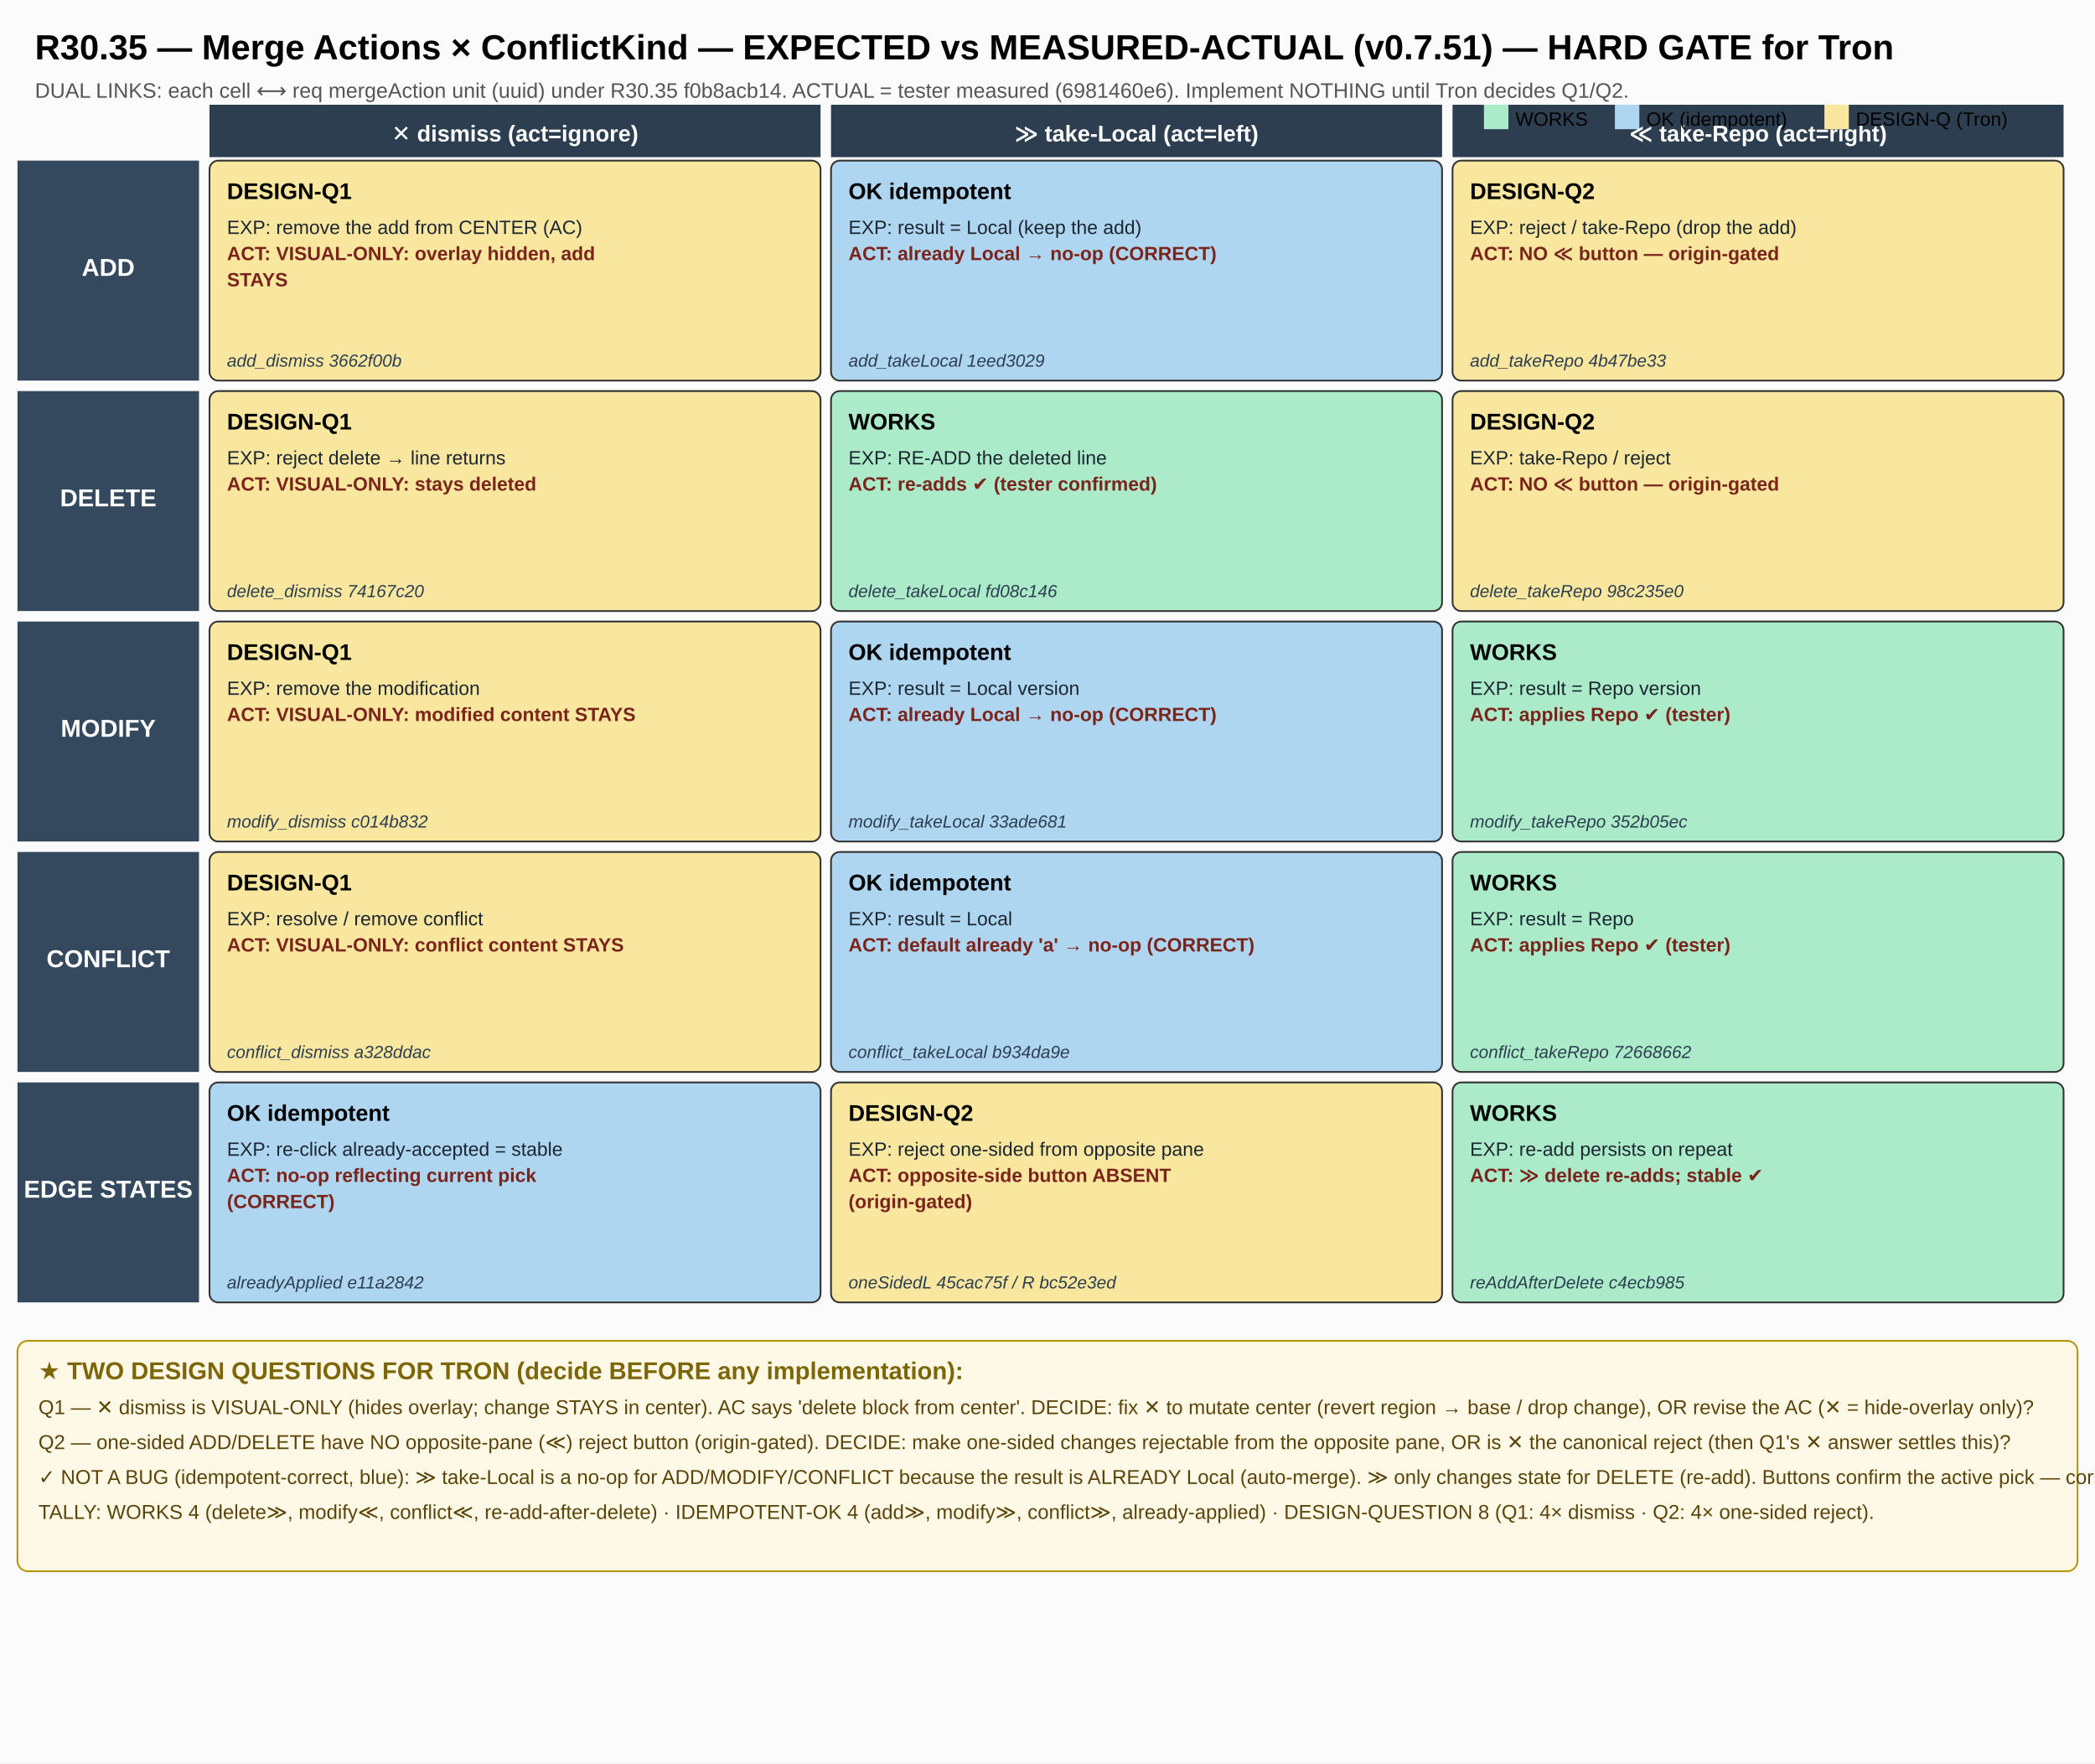
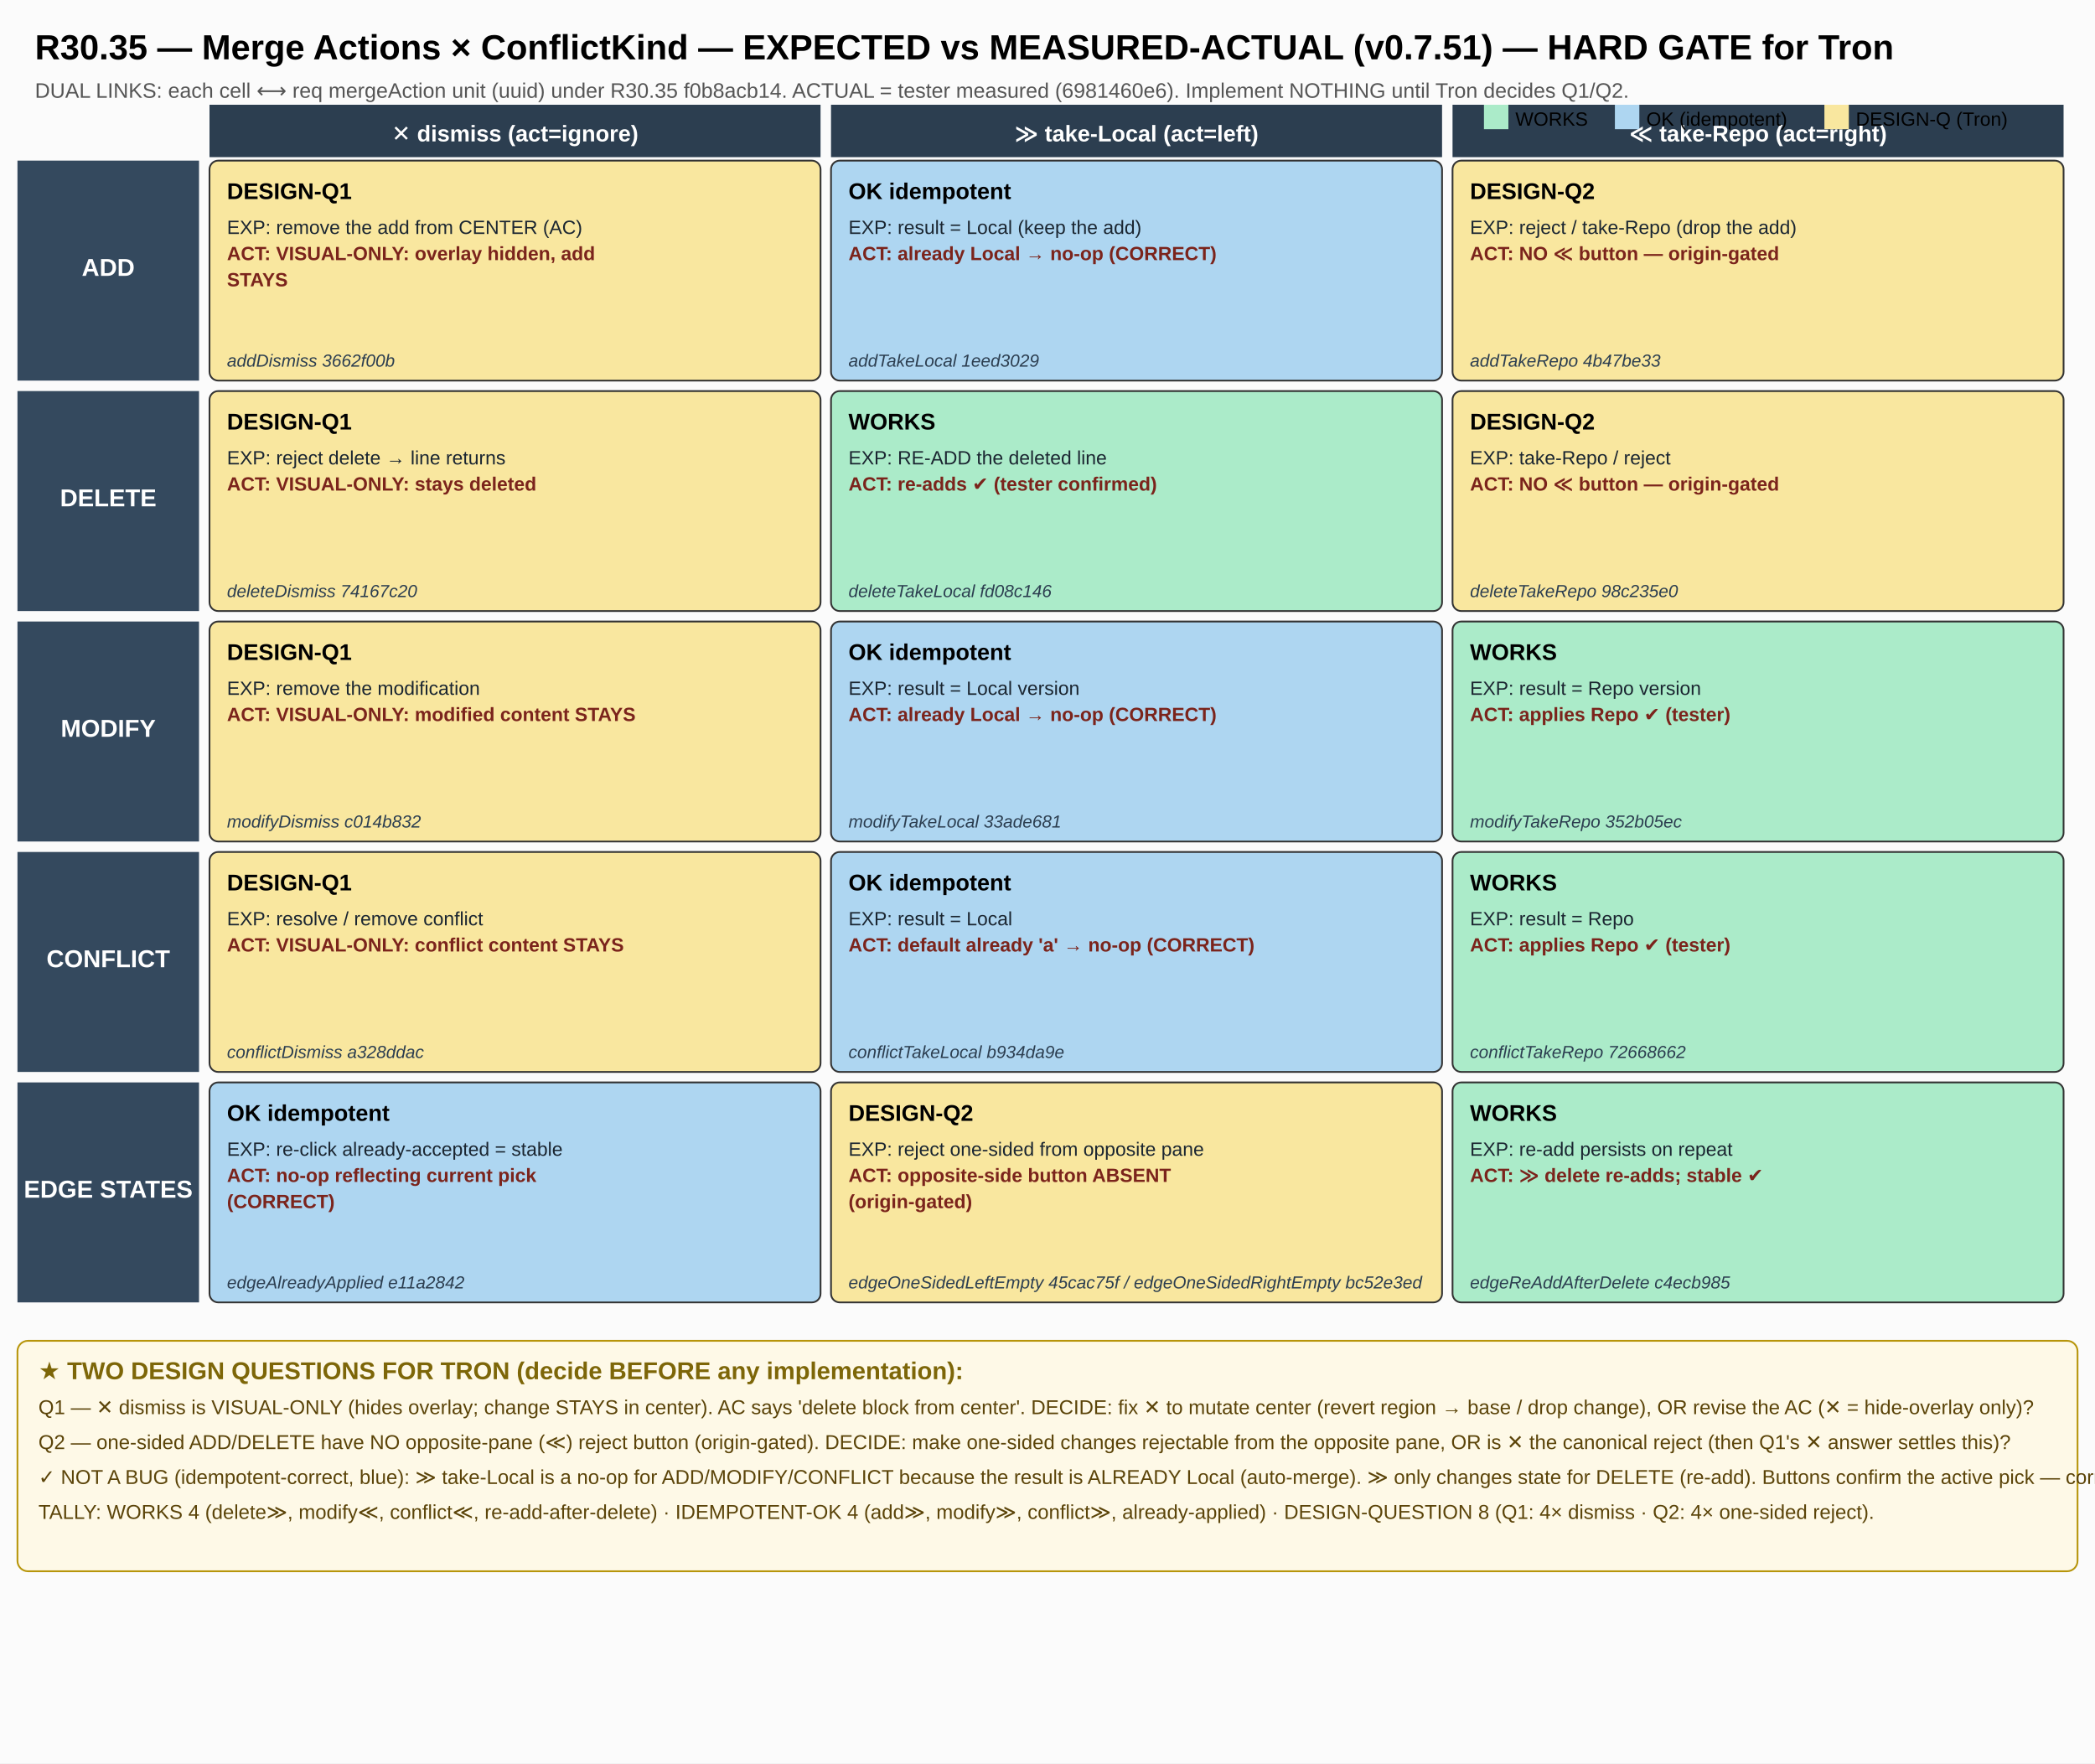
<svg xmlns="http://www.w3.org/2000/svg" width="1200" height="1010" font-family="Segoe UI,Arial,sans-serif">
  <rect width="1200" height="1010" fill="#fbfbfb" />
  <text x="20" y="34" font-size="20" font-weight="700">R30.35 — Merge Actions × ConflictKind — EXPECTED vs MEASURED-ACTUAL (v0.7.51) — HARD GATE for Tron</text>
  <text x="20" y="56" font-size="12" fill="#555">DUAL LINKS: each cell ⟷ req mergeAction unit (uuid) under R30.35 f0b8acb14. ACTUAL = tester measured (6981460e6). Implement NOTHING until Tron decides Q1/Q2.</text>
  <rect x="120" y="60" width="350" height="30" fill="#2c3e50" />
  <text x="295.0" y="81" font-size="13" fill="#fff" font-weight="700" text-anchor="middle">✕ dismiss (act=ignore)</text>
  <rect x="476" y="60" width="350" height="30" fill="#2c3e50" />
  <text x="651.0" y="81" font-size="13" fill="#fff" font-weight="700" text-anchor="middle">≫ take-Local (act=left)</text>
  <rect x="832" y="60" width="350" height="30" fill="#2c3e50" />
  <text x="1007.0" y="81" font-size="13" fill="#fff" font-weight="700" text-anchor="middle">≪ take-Repo (act=right)</text>
  <rect x="10" y="92" width="104" height="126" fill="#34495e" />
  <text x="62" y="158.0" font-size="14" fill="#fff" font-weight="700" text-anchor="middle">ADD</text>
  <rect x="120" y="92" width="350" height="126" fill="#f9e79f" stroke="#333" stroke-width="1" rx="5" />
  <text x="130" y="114" font-size="13" font-weight="800">DESIGN-Q1</text>
  <text x="130" y="134" font-size="11" fill="#1b2631">EXP: remove the add from CENTER (AC)</text>
  <text x="130" y="149" font-size="11" fill="#7b241c" font-weight="600">ACT: VISUAL-ONLY: overlay hidden, add</text>
  <text x="130" y="164" font-size="11" fill="#7b241c" font-weight="600">STAYS</text>
-   <text x="130" y="210" font-size="10" fill="#2c3e50" font-style="italic">add_dismiss 3662f00b</text>
+   <text x="130" y="210" font-size="10" fill="#2c3e50" font-style="italic">addDismiss 3662f00b</text>
  <rect x="476" y="92" width="350" height="126" fill="#aed6f1" stroke="#333" stroke-width="1" rx="5" />
  <text x="486" y="114" font-size="13" font-weight="800">OK idempotent</text>
  <text x="486" y="134" font-size="11" fill="#1b2631">EXP: result = Local (keep the add)</text>
  <text x="486" y="149" font-size="11" fill="#7b241c" font-weight="600">ACT: already Local → no-op (CORRECT)</text>
-   <text x="486" y="210" font-size="10" fill="#2c3e50" font-style="italic">add_takeLocal 1eed3029</text>
+   <text x="486" y="210" font-size="10" fill="#2c3e50" font-style="italic">addTakeLocal 1eed3029</text>
  <rect x="832" y="92" width="350" height="126" fill="#f9e79f" stroke="#333" stroke-width="1" rx="5" />
  <text x="842" y="114" font-size="13" font-weight="800">DESIGN-Q2</text>
  <text x="842" y="134" font-size="11" fill="#1b2631">EXP: reject / take-Repo (drop the add)</text>
  <text x="842" y="149" font-size="11" fill="#7b241c" font-weight="600">ACT: NO ≪ button — origin-gated</text>
-   <text x="842" y="210" font-size="10" fill="#2c3e50" font-style="italic">add_takeRepo 4b47be33</text>
+   <text x="842" y="210" font-size="10" fill="#2c3e50" font-style="italic">addTakeRepo 4b47be33</text>
  <rect x="10" y="224" width="104" height="126" fill="#34495e" />
  <text x="62" y="290.0" font-size="14" fill="#fff" font-weight="700" text-anchor="middle">DELETE</text>
  <rect x="120" y="224" width="350" height="126" fill="#f9e79f" stroke="#333" stroke-width="1" rx="5" />
  <text x="130" y="246" font-size="13" font-weight="800">DESIGN-Q1</text>
  <text x="130" y="266" font-size="11" fill="#1b2631">EXP: reject delete → line returns</text>
  <text x="130" y="281" font-size="11" fill="#7b241c" font-weight="600">ACT: VISUAL-ONLY: stays deleted</text>
-   <text x="130" y="342" font-size="10" fill="#2c3e50" font-style="italic">delete_dismiss 74167c20</text>
+   <text x="130" y="342" font-size="10" fill="#2c3e50" font-style="italic">deleteDismiss 74167c20</text>
  <rect x="476" y="224" width="350" height="126" fill="#abebc9" stroke="#333" stroke-width="1" rx="5" />
  <text x="486" y="246" font-size="13" font-weight="800">WORKS</text>
  <text x="486" y="266" font-size="11" fill="#1b2631">EXP: RE-ADD the deleted line</text>
  <text x="486" y="281" font-size="11" fill="#7b241c" font-weight="600">ACT: re-adds ✔ (tester confirmed)</text>
-   <text x="486" y="342" font-size="10" fill="#2c3e50" font-style="italic">delete_takeLocal fd08c146</text>
+   <text x="486" y="342" font-size="10" fill="#2c3e50" font-style="italic">deleteTakeLocal fd08c146</text>
  <rect x="832" y="224" width="350" height="126" fill="#f9e79f" stroke="#333" stroke-width="1" rx="5" />
  <text x="842" y="246" font-size="13" font-weight="800">DESIGN-Q2</text>
  <text x="842" y="266" font-size="11" fill="#1b2631">EXP: take-Repo / reject</text>
  <text x="842" y="281" font-size="11" fill="#7b241c" font-weight="600">ACT: NO ≪ button — origin-gated</text>
-   <text x="842" y="342" font-size="10" fill="#2c3e50" font-style="italic">delete_takeRepo 98c235e0</text>
+   <text x="842" y="342" font-size="10" fill="#2c3e50" font-style="italic">deleteTakeRepo 98c235e0</text>
  <rect x="10" y="356" width="104" height="126" fill="#34495e" />
  <text x="62" y="422.0" font-size="14" fill="#fff" font-weight="700" text-anchor="middle">MODIFY</text>
  <rect x="120" y="356" width="350" height="126" fill="#f9e79f" stroke="#333" stroke-width="1" rx="5" />
  <text x="130" y="378" font-size="13" font-weight="800">DESIGN-Q1</text>
  <text x="130" y="398" font-size="11" fill="#1b2631">EXP: remove the modification</text>
  <text x="130" y="413" font-size="11" fill="#7b241c" font-weight="600">ACT: VISUAL-ONLY: modified content STAYS</text>
-   <text x="130" y="474" font-size="10" fill="#2c3e50" font-style="italic">modify_dismiss c014b832</text>
+   <text x="130" y="474" font-size="10" fill="#2c3e50" font-style="italic">modifyDismiss c014b832</text>
  <rect x="476" y="356" width="350" height="126" fill="#aed6f1" stroke="#333" stroke-width="1" rx="5" />
  <text x="486" y="378" font-size="13" font-weight="800">OK idempotent</text>
  <text x="486" y="398" font-size="11" fill="#1b2631">EXP: result = Local version</text>
  <text x="486" y="413" font-size="11" fill="#7b241c" font-weight="600">ACT: already Local → no-op (CORRECT)</text>
-   <text x="486" y="474" font-size="10" fill="#2c3e50" font-style="italic">modify_takeLocal 33ade681</text>
+   <text x="486" y="474" font-size="10" fill="#2c3e50" font-style="italic">modifyTakeLocal 33ade681</text>
  <rect x="832" y="356" width="350" height="126" fill="#abebc9" stroke="#333" stroke-width="1" rx="5" />
  <text x="842" y="378" font-size="13" font-weight="800">WORKS</text>
  <text x="842" y="398" font-size="11" fill="#1b2631">EXP: result = Repo version</text>
  <text x="842" y="413" font-size="11" fill="#7b241c" font-weight="600">ACT: applies Repo ✔ (tester)</text>
-   <text x="842" y="474" font-size="10" fill="#2c3e50" font-style="italic">modify_takeRepo 352b05ec</text>
+   <text x="842" y="474" font-size="10" fill="#2c3e50" font-style="italic">modifyTakeRepo 352b05ec</text>
  <rect x="10" y="488" width="104" height="126" fill="#34495e" />
  <text x="62" y="554.0" font-size="14" fill="#fff" font-weight="700" text-anchor="middle">CONFLICT</text>
  <rect x="120" y="488" width="350" height="126" fill="#f9e79f" stroke="#333" stroke-width="1" rx="5" />
  <text x="130" y="510" font-size="13" font-weight="800">DESIGN-Q1</text>
  <text x="130" y="530" font-size="11" fill="#1b2631">EXP: resolve / remove conflict</text>
  <text x="130" y="545" font-size="11" fill="#7b241c" font-weight="600">ACT: VISUAL-ONLY: conflict content STAYS</text>
-   <text x="130" y="606" font-size="10" fill="#2c3e50" font-style="italic">conflict_dismiss a328ddac</text>
+   <text x="130" y="606" font-size="10" fill="#2c3e50" font-style="italic">conflictDismiss a328ddac</text>
  <rect x="476" y="488" width="350" height="126" fill="#aed6f1" stroke="#333" stroke-width="1" rx="5" />
  <text x="486" y="510" font-size="13" font-weight="800">OK idempotent</text>
  <text x="486" y="530" font-size="11" fill="#1b2631">EXP: result = Local</text>
  <text x="486" y="545" font-size="11" fill="#7b241c" font-weight="600">ACT: default already 'a' → no-op (CORRECT)</text>
-   <text x="486" y="606" font-size="10" fill="#2c3e50" font-style="italic">conflict_takeLocal b934da9e</text>
+   <text x="486" y="606" font-size="10" fill="#2c3e50" font-style="italic">conflictTakeLocal b934da9e</text>
  <rect x="832" y="488" width="350" height="126" fill="#abebc9" stroke="#333" stroke-width="1" rx="5" />
  <text x="842" y="510" font-size="13" font-weight="800">WORKS</text>
  <text x="842" y="530" font-size="11" fill="#1b2631">EXP: result = Repo</text>
  <text x="842" y="545" font-size="11" fill="#7b241c" font-weight="600">ACT: applies Repo ✔ (tester)</text>
-   <text x="842" y="606" font-size="10" fill="#2c3e50" font-style="italic">conflict_takeRepo 72668662</text>
+   <text x="842" y="606" font-size="10" fill="#2c3e50" font-style="italic">conflictTakeRepo 72668662</text>
  <rect x="10" y="620" width="104" height="126" fill="#34495e" />
  <text x="62" y="686.0" font-size="14" fill="#fff" font-weight="700" text-anchor="middle">EDGE STATES</text>
  <rect x="120" y="620" width="350" height="126" fill="#aed6f1" stroke="#333" stroke-width="1" rx="5" />
  <text x="130" y="642" font-size="13" font-weight="800">OK idempotent</text>
  <text x="130" y="662" font-size="11" fill="#1b2631">EXP: re-click already-accepted = stable</text>
  <text x="130" y="677" font-size="11" fill="#7b241c" font-weight="600">ACT: no-op reflecting current pick</text>
  <text x="130" y="692" font-size="11" fill="#7b241c" font-weight="600">(CORRECT)</text>
-   <text x="130" y="738" font-size="10" fill="#2c3e50" font-style="italic">alreadyApplied e11a2842</text>
+   <text x="130" y="738" font-size="10" fill="#2c3e50" font-style="italic">edgeAlreadyApplied e11a2842</text>
  <rect x="476" y="620" width="350" height="126" fill="#f9e79f" stroke="#333" stroke-width="1" rx="5" />
  <text x="486" y="642" font-size="13" font-weight="800">DESIGN-Q2</text>
  <text x="486" y="662" font-size="11" fill="#1b2631">EXP: reject one-sided from opposite pane</text>
  <text x="486" y="677" font-size="11" fill="#7b241c" font-weight="600">ACT: opposite-side button ABSENT</text>
  <text x="486" y="692" font-size="11" fill="#7b241c" font-weight="600">(origin-gated)</text>
-   <text x="486" y="738" font-size="10" fill="#2c3e50" font-style="italic">oneSidedL 45cac75f / R bc52e3ed</text>
+   <text x="486" y="738" font-size="10" fill="#2c3e50" font-style="italic">edgeOneSidedLeftEmpty 45cac75f / edgeOneSidedRightEmpty bc52e3ed</text>
  <rect x="832" y="620" width="350" height="126" fill="#abebc9" stroke="#333" stroke-width="1" rx="5" />
  <text x="842" y="642" font-size="13" font-weight="800">WORKS</text>
  <text x="842" y="662" font-size="11" fill="#1b2631">EXP: re-add persists on repeat</text>
  <text x="842" y="677" font-size="11" fill="#7b241c" font-weight="600">ACT: ≫ delete re-adds; stable ✔</text>
-   <text x="842" y="738" font-size="10" fill="#2c3e50" font-style="italic">reAddAfterDelete c4ecb985</text>
+   <text x="842" y="738" font-size="10" fill="#2c3e50" font-style="italic">edgeReAddAfterDelete c4ecb985</text>
  <rect x="10" y="768" width="1180" height="132" fill="#fef9e7" stroke="#b7950b" rx="6" />
  <text x="22" y="790" font-size="14" font-weight="700" fill="#7d6608">★ TWO DESIGN QUESTIONS FOR TRON (decide BEFORE any implementation):</text>
  <text x="22" y="810" font-size="11.5" fill="#5b4409">Q1 — ✕ dismiss is VISUAL-ONLY (hides overlay; change STAYS in center). AC says 'delete block from center'. DECIDE: fix ✕ to mutate center (revert region → base / drop change), OR revise the AC (✕ = hide-overlay only)?</text>
  <text x="22" y="830" font-size="11.5" fill="#5b4409">Q2 — one-sided ADD/DELETE have NO opposite-pane (≪) reject button (origin-gated). DECIDE: make one-sided changes rejectable from the opposite pane, OR is ✕ the canonical reject (then Q1's ✕ answer settles this)?</text>
  <text x="22" y="850" font-size="11.5" fill="#5b4409">✓ NOT A BUG (idempotent-correct, blue): ≫ take-Local is a no-op for ADD/MODIFY/CONFLICT because the result is ALREADY Local (auto-merge). ≫ only changes state for DELETE (re-add). Buttons confirm the active pick — correct-by-design.</text>
  <text x="22" y="870" font-size="11.5" fill="#5b4409">TALLY: WORKS 4 (delete≫, modify≪, conflict≪, re-add-after-delete) · IDEMPOTENT-OK 4 (add≫, modify≫, conflict≫, already-applied) · DESIGN-QUESTION 8 (Q1: 4× dismiss · Q2: 4× one-sided reject).</text>
  <rect x="850" y="60" width="14" height="14" fill="#abebc9" />
  <text x="868" y="72" font-size="11">WORKS</text>
  <rect x="925" y="60" width="14" height="14" fill="#aed6f1" />
  <text x="943" y="72" font-size="11">OK (idempotent)</text>
  <rect x="1045" y="60" width="14" height="14" fill="#f9e79f" />
  <text x="1063" y="72" font-size="11">DESIGN-Q (Tron)</text>
</svg>
